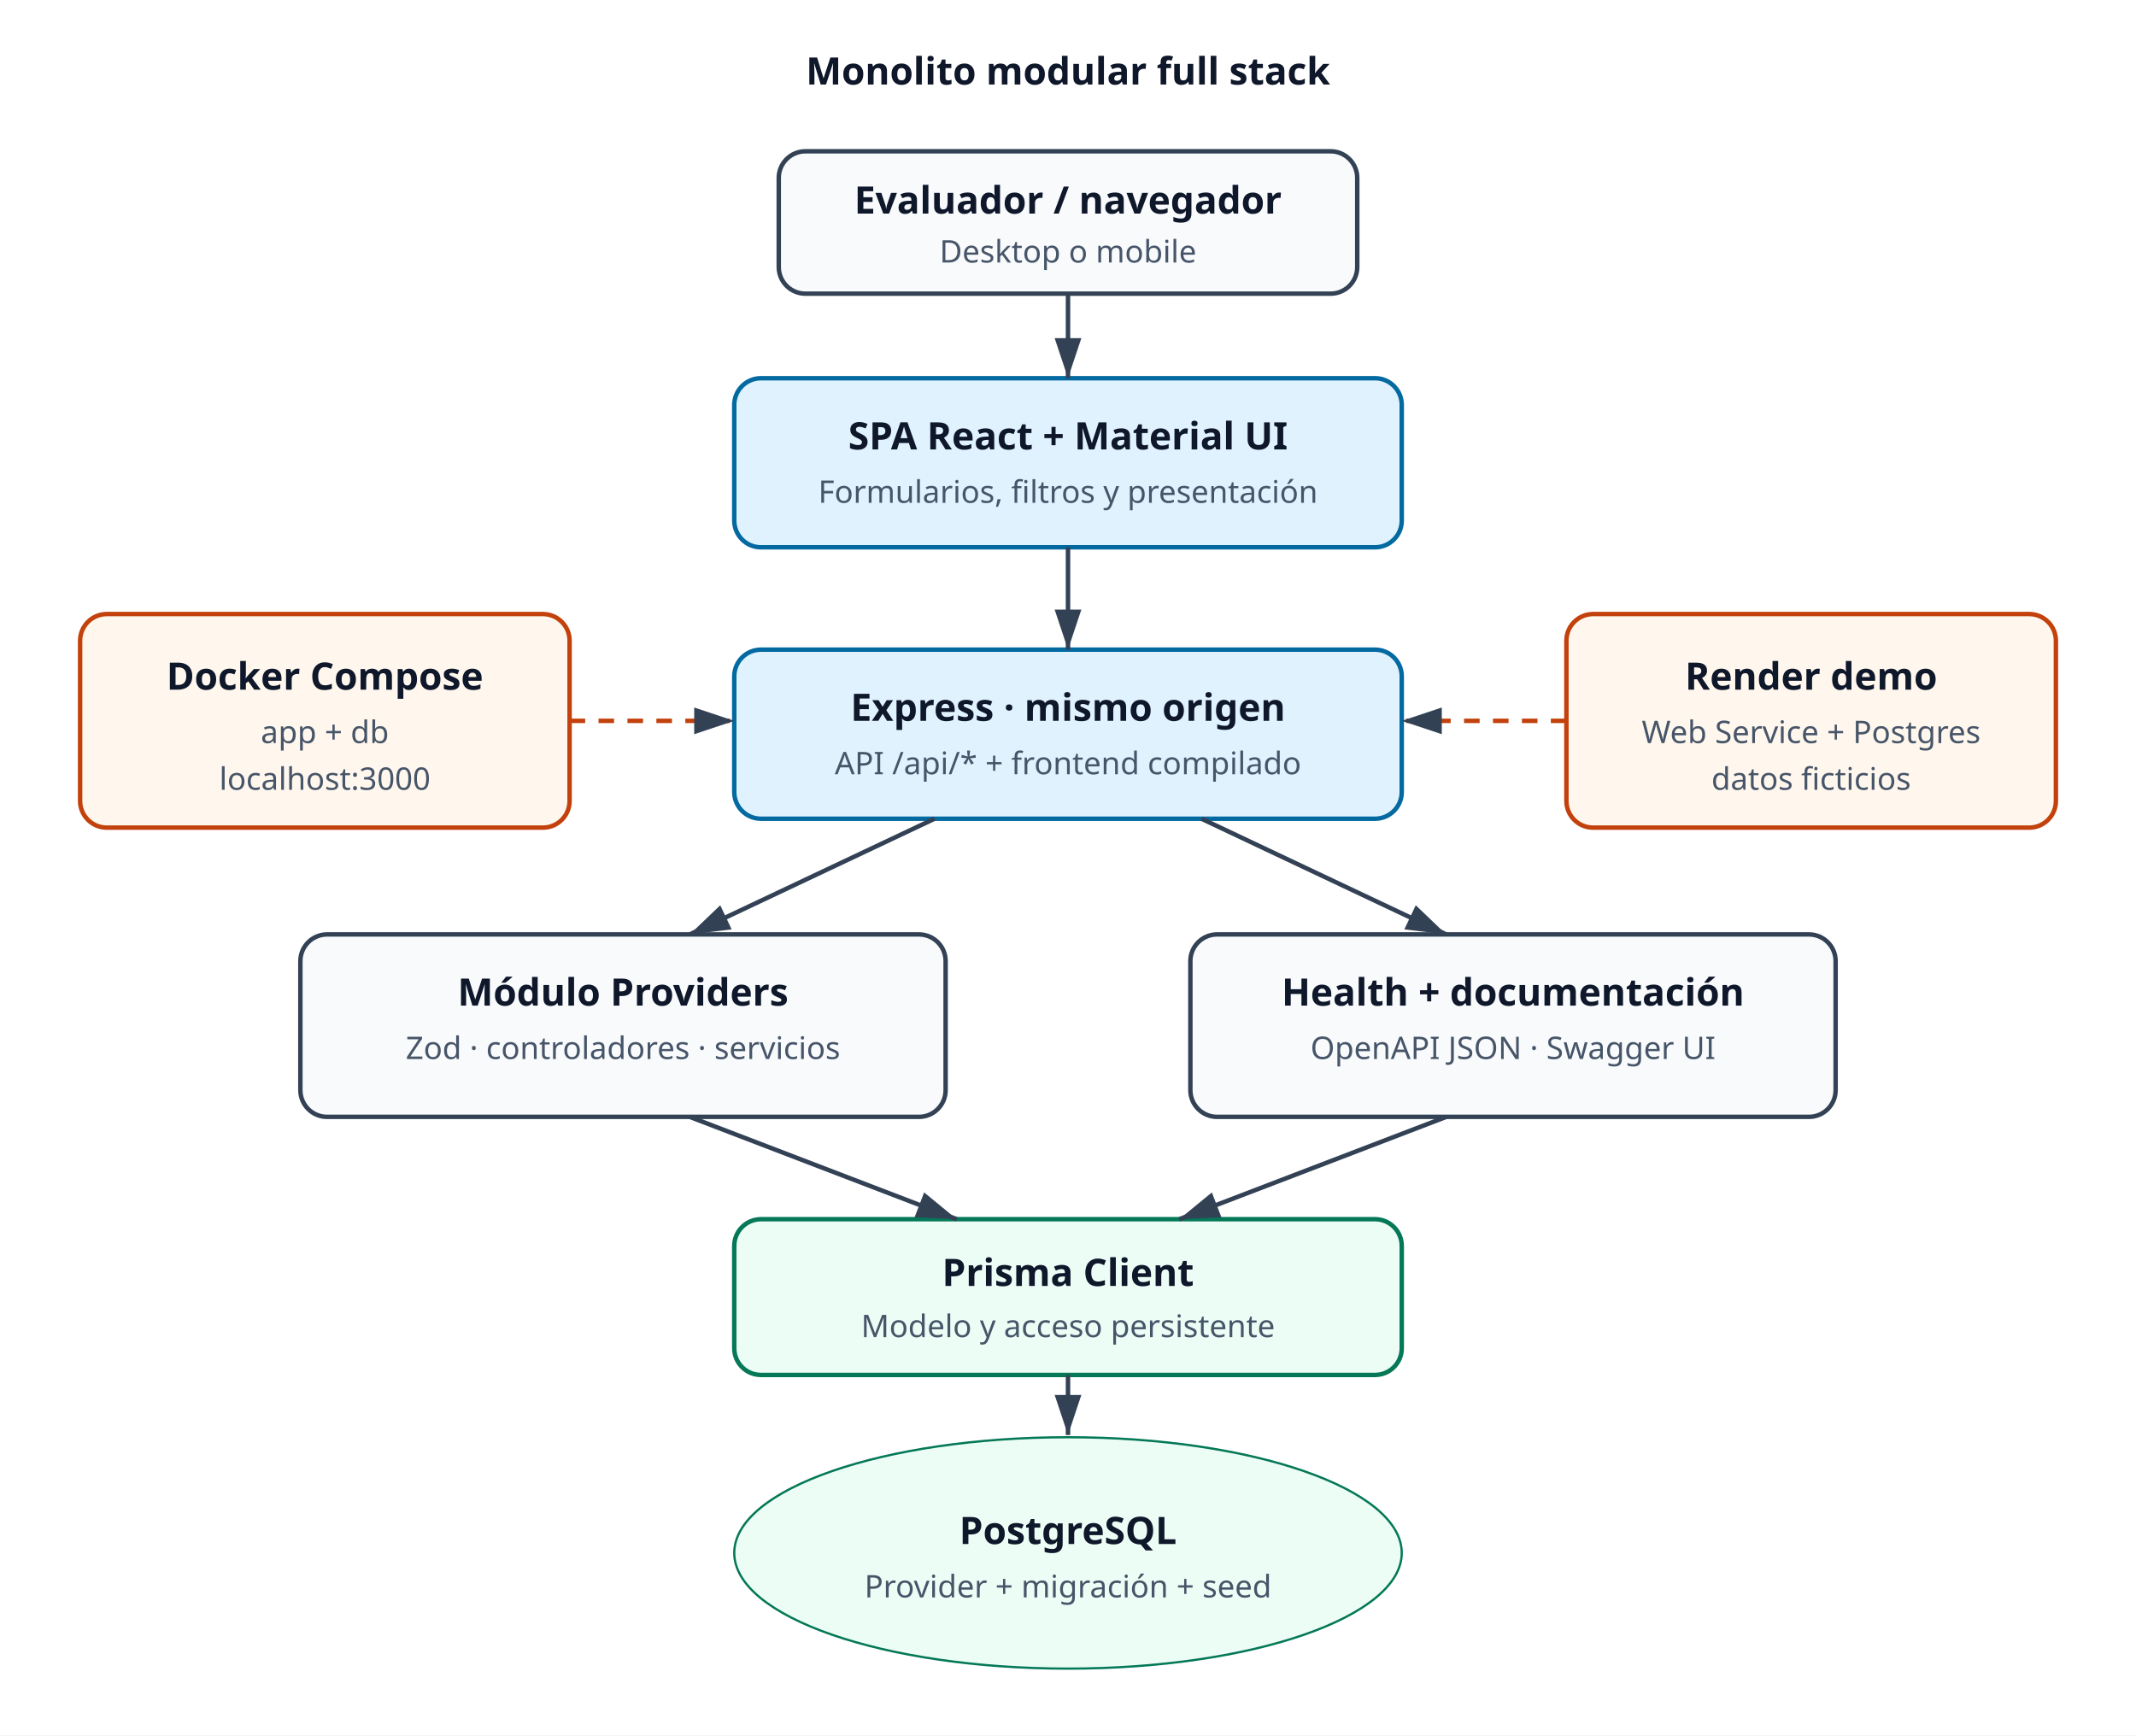
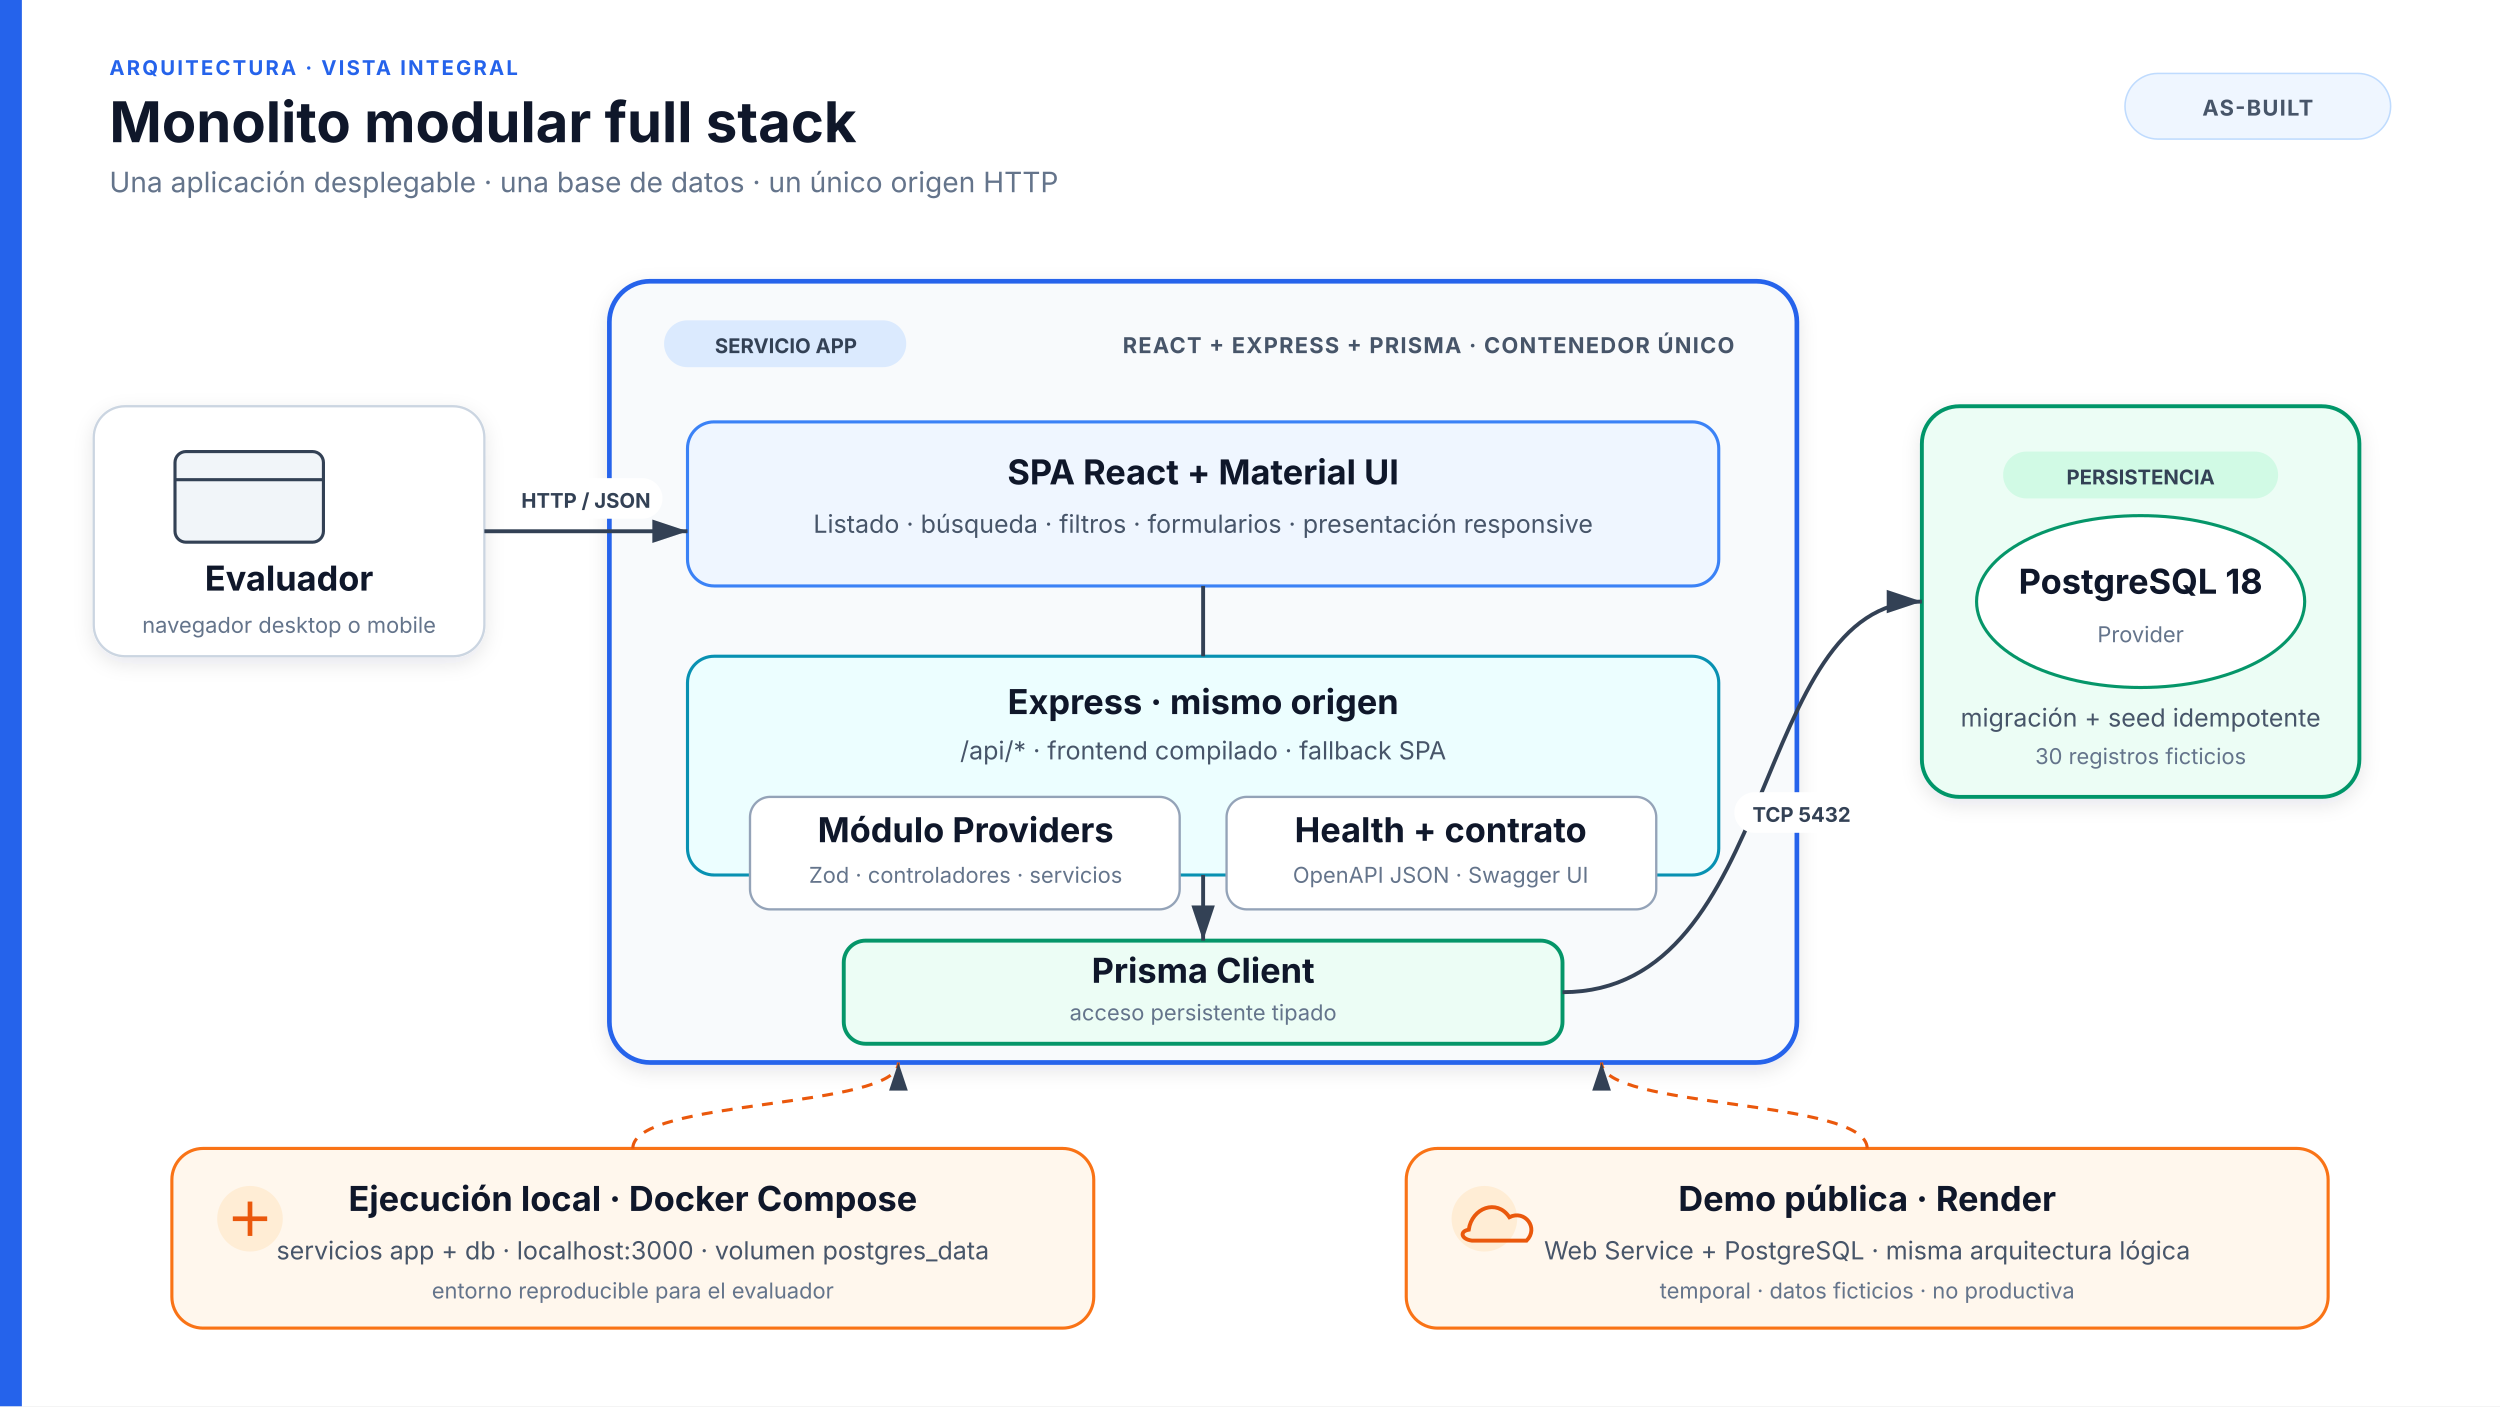
- <svg xmlns="http://www.w3.org/2000/svg" width="960" height="780" viewBox="0 0 960 780" role="img" aria-labelledby="title desc">
+ <svg xmlns="http://www.w3.org/2000/svg" width="1600" height="900" viewBox="0 0 1600 900" role="img" aria-labelledby="title desc">
  <defs>
-     <marker id="arrow" markerWidth="10" markerHeight="10" refX="9" refY="3" orient="auto" markerUnits="strokeWidth">
-       <path d="M0,0 L0,6 L9,3 z" fill="#334155" />
+     <filter id="shadow" x="-10%" y="-10%" width="120%" height="130%">
+       <feGaussianBlur in="SourceAlpha" stdDeviation="6" result="blur" />
+       <feOffset in="blur" dy="4" result="offset" />
+       <feFlood flood-color="#0f172a" flood-opacity=".10" result="color" />
+       <feComposite in="color" in2="offset" operator="in" result="shade" />
+       <feMerge>
+         <feMergeNode in="shade" />
+         <feMergeNode in="SourceGraphic" />
+       </feMerge>
+     </filter>
+     <marker id="arrow" markerWidth="10" markerHeight="10" refX="9" refY="3" orient="auto">
+       <path d="M0 0L0 6L9 3z" fill="#334155" />
    </marker>
    <style>
-       .box{fill:#f8fafc;stroke:#334155;stroke-width:2;rx:12}.primary{fill:#e0f2fe;stroke:#0369a1}.data{fill:#ecfdf5;stroke:#047857}.env{fill:#fff7ed;stroke:#c2410c}.label{font:600 17px system-ui,sans-serif;fill:#0f172a;text-anchor:middle}.small{font:14px system-ui,sans-serif;fill:#475569;text-anchor:middle}.line{stroke:#334155;stroke-width:2;fill:none;marker-end:url(#arrow)}.dash{stroke:#c2410c;stroke-width:2;stroke-dasharray:7 6;fill:none;marker-end:url(#arrow)}
+       .title{font:700 36px Inter,Segoe UI,system-ui,sans-serif;fill:#0f172a}.subtitle{font:18px Inter,Segoe UI,system-ui,sans-serif;fill:#64748b}.eyebrow{font:700 13px Inter,Segoe UI,system-ui,sans-serif;letter-spacing:1.4px;fill:#2563eb}.tag{font:700 14px Inter,Segoe UI,system-ui,sans-serif;letter-spacing:.8px;fill:#475569}.h{font:700 22px Inter,Segoe UI,system-ui,sans-serif;fill:#0f172a;text-anchor:middle}.body{font:16px Inter,Segoe UI,system-ui,sans-serif;fill:#475569;text-anchor:middle}.small{font:14px Inter,Segoe UI,system-ui,sans-serif;fill:#64748b;text-anchor:middle}.label{font:700 13px Inter,Segoe UI,system-ui,sans-serif;fill:#334155;text-anchor:middle}.card{fill:#fff;stroke:#cbd5e1;stroke-width:1.5}.appboundary{fill:#f8fafc;stroke:#2563eb;stroke-width:3}.ui{fill:#eff6ff;stroke:#3b82f6;stroke-width:2}.api{fill:#ecfeff;stroke:#0891b2;stroke-width:2}.module{fill:#fff;stroke:#94a3b8;stroke-width:1.5}.data{fill:#ecfdf5;stroke:#059669;stroke-width:2.5}.environment{fill:#fff7ed;stroke:#f97316;stroke-width:2}.line{stroke:#334155;stroke-width:2.5;fill:none;marker-end:url(#arrow)}.dash{stroke:#ea580c;stroke-width:2;stroke-dasharray:7 6;fill:none;marker-end:url(#arrow)}
    </style>
  </defs>
-   <rect width="960" height="780" fill="#ffffff" />
-   <text x="480" y="38" class="label" font-size="24">Monolito modular full stack</text>
-   <rect class="box" x="350" y="68" width="260" height="64" />
-   <text class="label" x="480" y="96">Evaluador / navegador</text>
-   <text class="small" x="480" y="118">Desktop o mobile</text>
-   <rect class="box primary" x="330" y="170" width="300" height="76" />
-   <text class="label" x="480" y="202">SPA React + Material UI</text>
-   <text class="small" x="480" y="226">Formularios, filtros y presentación</text>
-   <rect class="box primary" x="330" y="292" width="300" height="76" />
-   <text class="label" x="480" y="324">Express · mismo origen</text>
-   <text class="small" x="480" y="348">API /api/* + frontend compilado</text>
-   <rect class="box" x="135" y="420" width="290" height="82" />
-   <text class="label" x="280" y="452">Módulo Providers</text>
-   <text class="small" x="280" y="476">Zod · controladores · servicios</text>
-   <rect class="box" x="535" y="420" width="290" height="82" />
-   <text class="label" x="680" y="452">Health + documentación</text>
-   <text class="small" x="680" y="476">OpenAPI JSON · Swagger UI</text>
-   <rect class="box data" x="330" y="548" width="300" height="70" />
-   <text class="label" x="480" y="578">Prisma Client</text>
-   <text class="small" x="480" y="601">Modelo y acceso persistente</text>
-   <ellipse class="data" cx="480" cy="698" rx="150" ry="52" />
-   <text class="label" x="480" y="694">PostgreSQL</text>
-   <text class="small" x="480" y="718">Provider + migración + seed</text>
-   <rect class="box env" x="36" y="276" width="220" height="96" />
-   <text class="label" x="146" y="310">Docker Compose</text>
-   <text class="small" x="146" y="334">app + db</text>
-   <text class="small" x="146" y="355">localhost:3000</text>
-   <rect class="box env" x="704" y="276" width="220" height="96" />
-   <text class="label" x="814" y="310">Render demo</text>
-   <text class="small" x="814" y="334">Web Service + Postgres</text>
-   <text class="small" x="814" y="355">datos ficticios</text>
-   <path class="line" d="M480 132 L480 170" />
-   <path class="line" d="M480 246 L480 292" />
-   <path class="line" d="M420 368 L310 420" />
-   <path class="line" d="M540 368 L650 420" />
-   <path class="line" d="M310 502 L430 548" />
-   <path class="line" d="M650 502 L530 548" />
-   <path class="line" d="M480 618 L480 645" />
-   <path class="dash" d="M256 324 L330 324" />
-   <path class="dash" d="M704 324 L630 324" />
+   <rect width="1600" height="900" fill="#fff" />
+   <rect width="14" height="900" fill="#2563eb" />
+   <text x="70" y="48" class="eyebrow">ARQUITECTURA · VISTA INTEGRAL</text>
+   <text x="70" y="91" class="title">Monolito modular full stack</text>
+   <text x="70" y="123" class="subtitle">Una aplicación desplegable · una base de datos · un único origen HTTP</text>
+   <rect x="1360" y="47" width="170" height="42" rx="21" fill="#eff6ff" stroke="#bfdbfe" />
+   <text x="1445" y="74" class="tag" text-anchor="middle" fill="#1d4ed8">AS-BUILT</text>
+   <rect x="60" y="260" width="250" height="160" rx="20" class="card" filter="url(#shadow)" />
+   <rect x="112" y="289" width="95" height="58" rx="7" fill="#f1f5f9" stroke="#334155" stroke-width="2" />
+   <path d="M112 307h95" stroke="#334155" stroke-width="2" />
+   <text x="185" y="378" class="h">Evaluador</text>
+   <text x="185" y="405" class="small">navegador desktop o mobile</text>
+   <rect x="390" y="180" width="760" height="500" rx="26" class="appboundary" filter="url(#shadow)" />
+   <rect x="425" y="205" width="155" height="30" rx="15" fill="#dbeafe" />
+   <text x="503" y="226" class="label" fill="#1d4ed8">SERVICIO APP</text>
+   <text x="1110" y="226" class="tag" style="text-anchor:end">REACT + EXPRESS + PRISMA · CONTENEDOR ÚNICO</text>
+   <rect x="440" y="270" width="660" height="105" rx="17" class="ui" />
+   <text x="770" y="310" class="h">SPA React + Material UI</text>
+   <text x="770" y="341" class="body">Listado · búsqueda · filtros · formularios · presentación responsive</text>
+   <rect x="440" y="420" width="660" height="140" rx="17" class="api" />
+   <text x="770" y="457" class="h">Express · mismo origen</text>
+   <text x="770" y="486" class="body">/api/* · frontend compilado · fallback SPA</text>
+   <rect x="480" y="510" width="275" height="72" rx="13" class="module" />
+   <text x="618" y="539" class="h" font-size="19">Módulo Providers</text>
+   <text x="618" y="565" class="small">Zod · controladores · servicios</text>
+   <rect x="785" y="510" width="275" height="72" rx="13" class="module" />
+   <text x="922" y="539" class="h" font-size="19">Health + contrato</text>
+   <text x="922" y="565" class="small">OpenAPI JSON · Swagger UI</text>
+   <rect x="540" y="602" width="460" height="66" rx="14" class="data" />
+   <text x="770" y="629" class="h" font-size="18">Prisma Client</text>
+   <text x="770" y="653" class="small">acceso persistente tipado</text>
+   <path d="M770 375v45M770 560v42" class="line" />
+   <rect x="1230" y="260" width="280" height="250" rx="24" class="data" filter="url(#shadow)" />
+   <rect x="1282" y="289" width="176" height="30" rx="15" fill="#d1fae5" />
+   <text x="1370" y="310" class="label" fill="#047857">PERSISTENCIA</text>
+   <ellipse cx="1370" cy="385" rx="105" ry="55" fill="#fff" stroke="#059669" stroke-width="2" />
+   <text x="1370" y="380" class="h">PostgreSQL 18</text>
+   <text x="1370" y="411" class="small">Provider</text>
+   <text x="1370" y="465" class="body">migración + seed idempotente</text>
+   <text x="1370" y="489" class="small">30 registros ficticios</text>
+   <path d="M310 340h130" class="line" />
+   <rect x="326" y="306" width="98" height="26" rx="13" fill="#fff" />
+   <text x="375" y="325" class="label">HTTP / JSON</text>
+   <path d="M1000 635c140 0 120-250 230-250" class="line" />
+   <rect x="1110" y="507" width="86" height="26" rx="13" fill="#fff" />
+   <text x="1153" y="526" class="label">TCP 5432</text>
+   <rect x="110" y="735" width="590" height="115" rx="20" class="environment" />
+   <circle cx="160" cy="780" r="21" fill="#ffedd5" />
+   <path d="M149 780h22M160 769v22" stroke="#ea580c" stroke-width="3" />
+   <text x="405" y="775" class="h">Ejecución local · Docker Compose</text>
+   <text x="405" y="806" class="body">servicios app + db · localhost:3000 · volumen postgres_data</text>
+   <text x="405" y="831" class="small">entorno reproducible para el evaluador</text>
+   <rect x="900" y="735" width="590" height="115" rx="20" class="environment" />
+   <circle cx="950" cy="780" r="21" fill="#ffedd5" />
+   <path d="M940 787c2-14 18-20 26-8 10-5 19 7 11 15h-35c-7-1-8-6-2-7z" fill="none" stroke="#ea580c" stroke-width="2.5" />
+   <text x="1195" y="775" class="h">Demo pública · Render</text>
+   <text x="1195" y="806" class="body">Web Service + PostgreSQL · misma arquitectura lógica</text>
+   <text x="1195" y="831" class="small">temporal · datos ficticios · no productiva</text>
+   <path d="M405 735c0-32 170-25 170-55" class="dash" />
+   <path d="M1195 735c0-32-170-25-170-55" class="dash" />
</svg>
